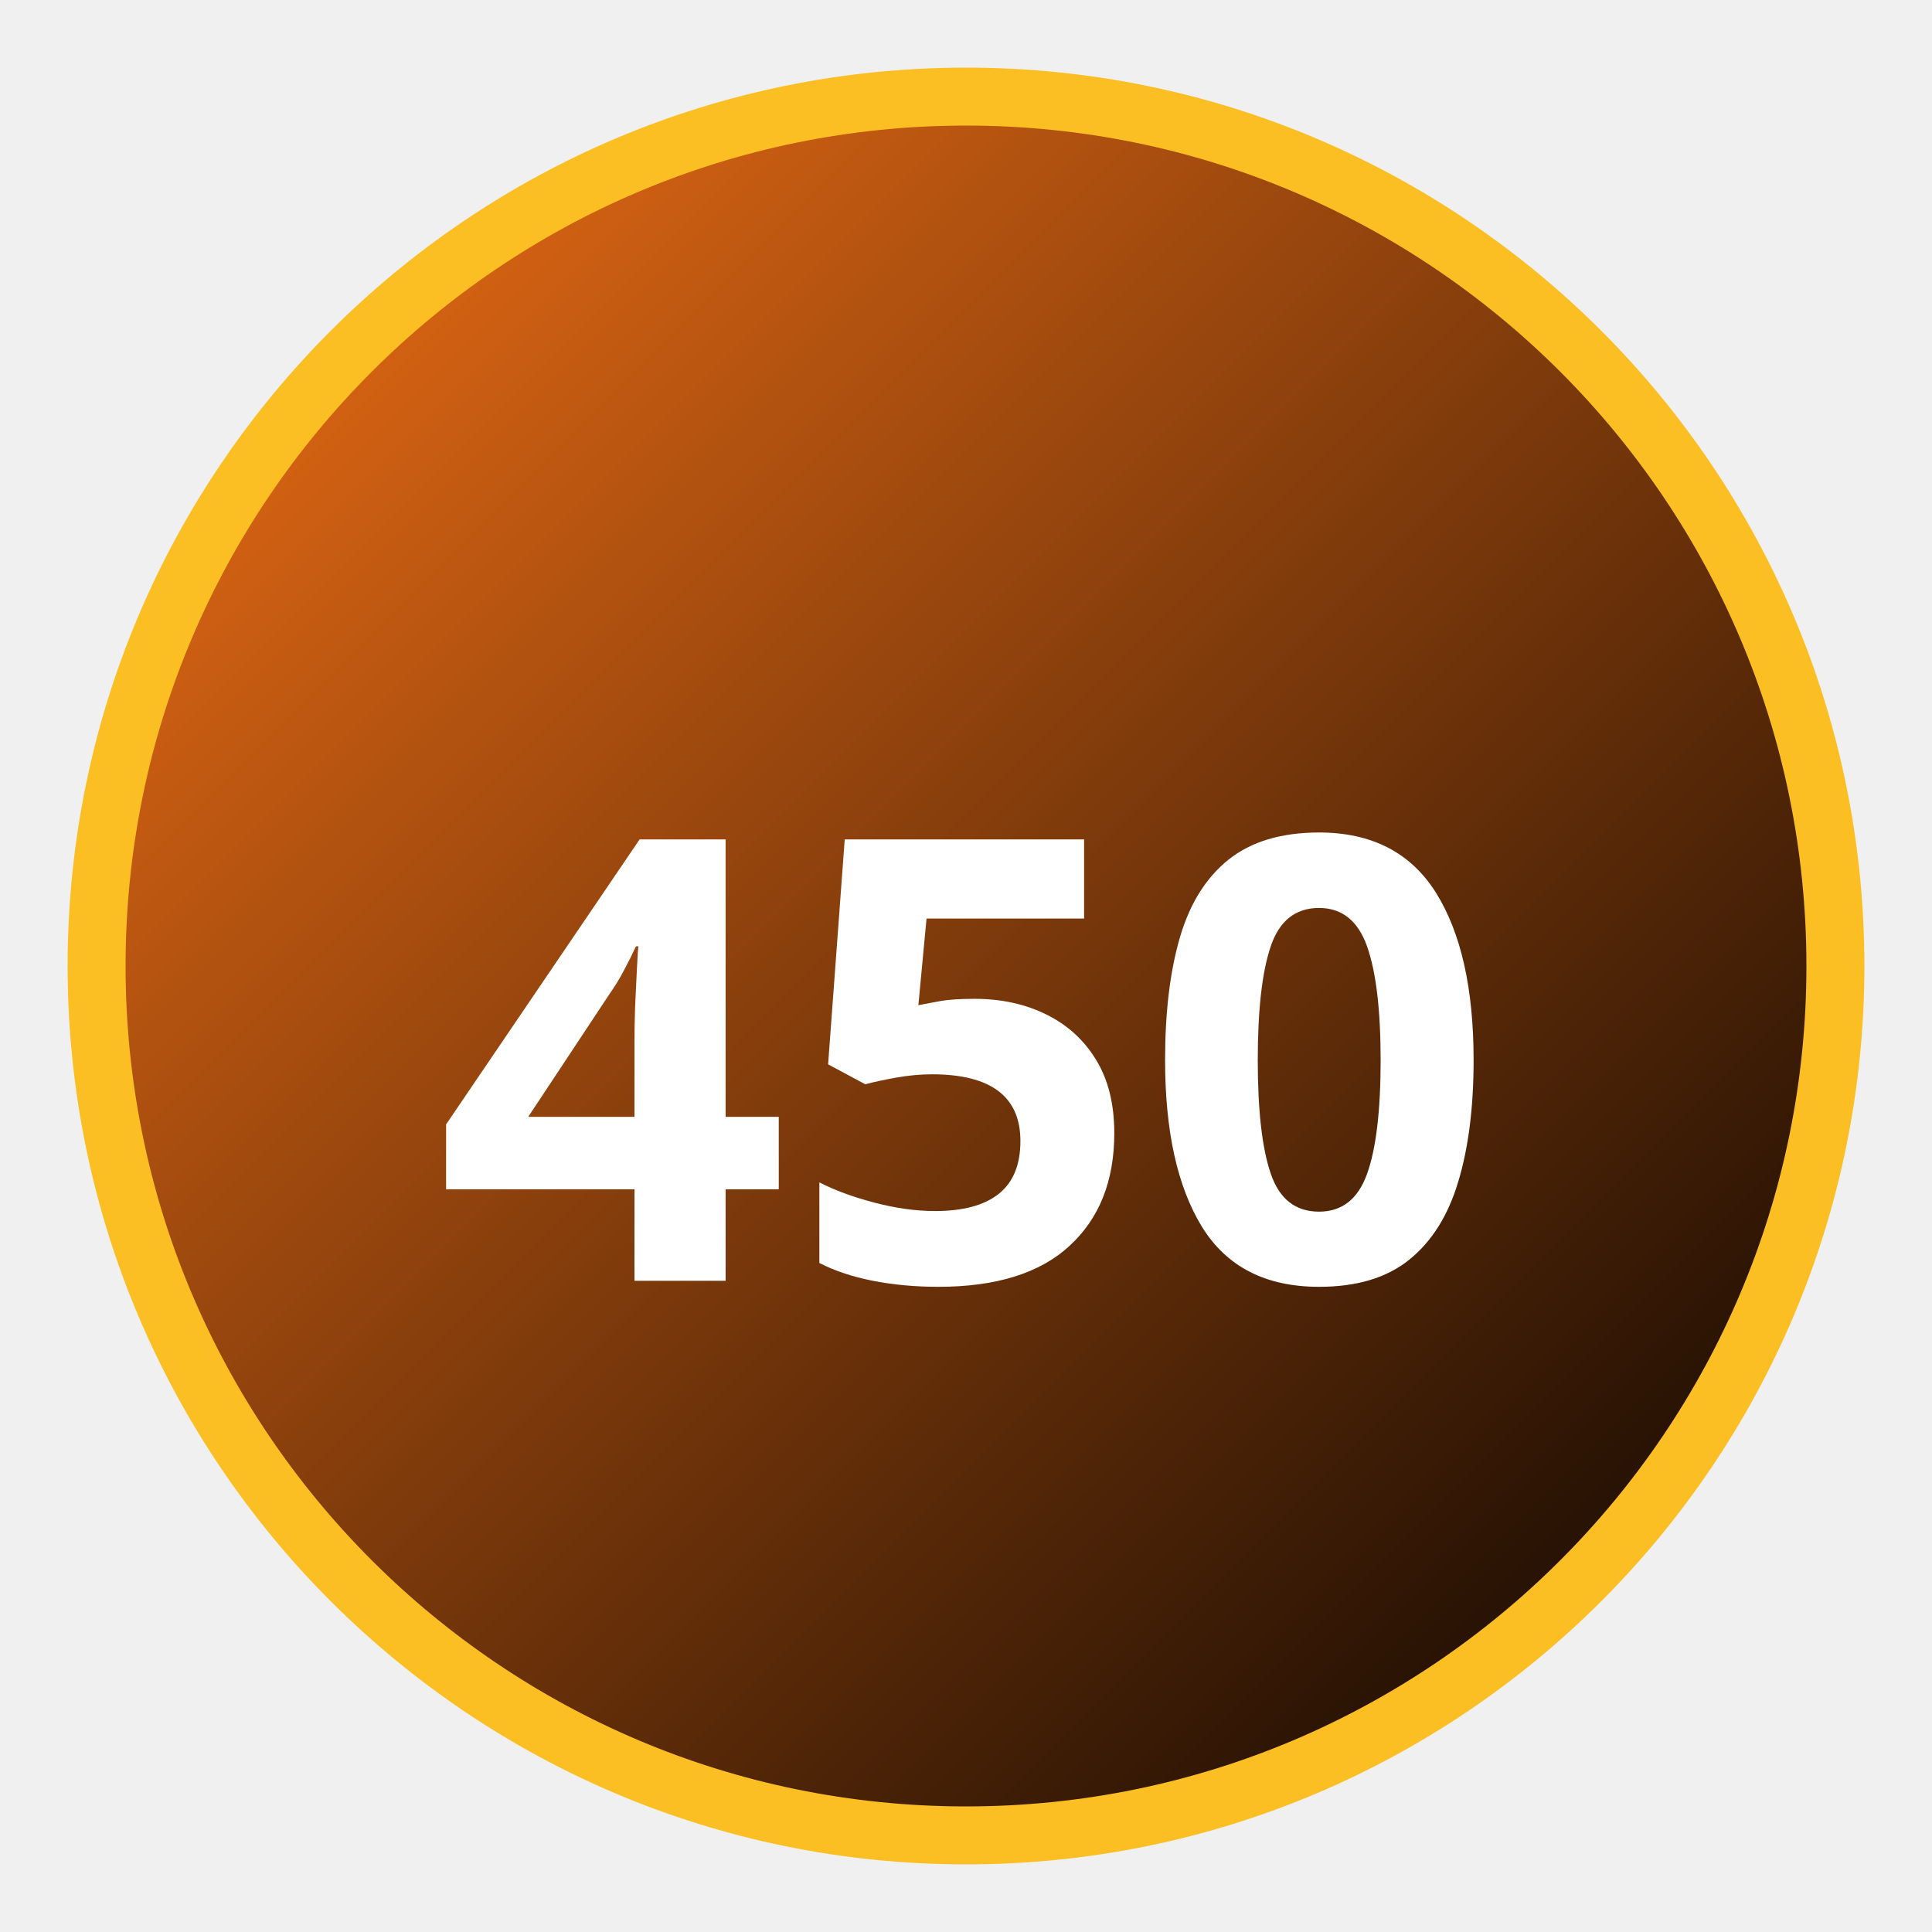
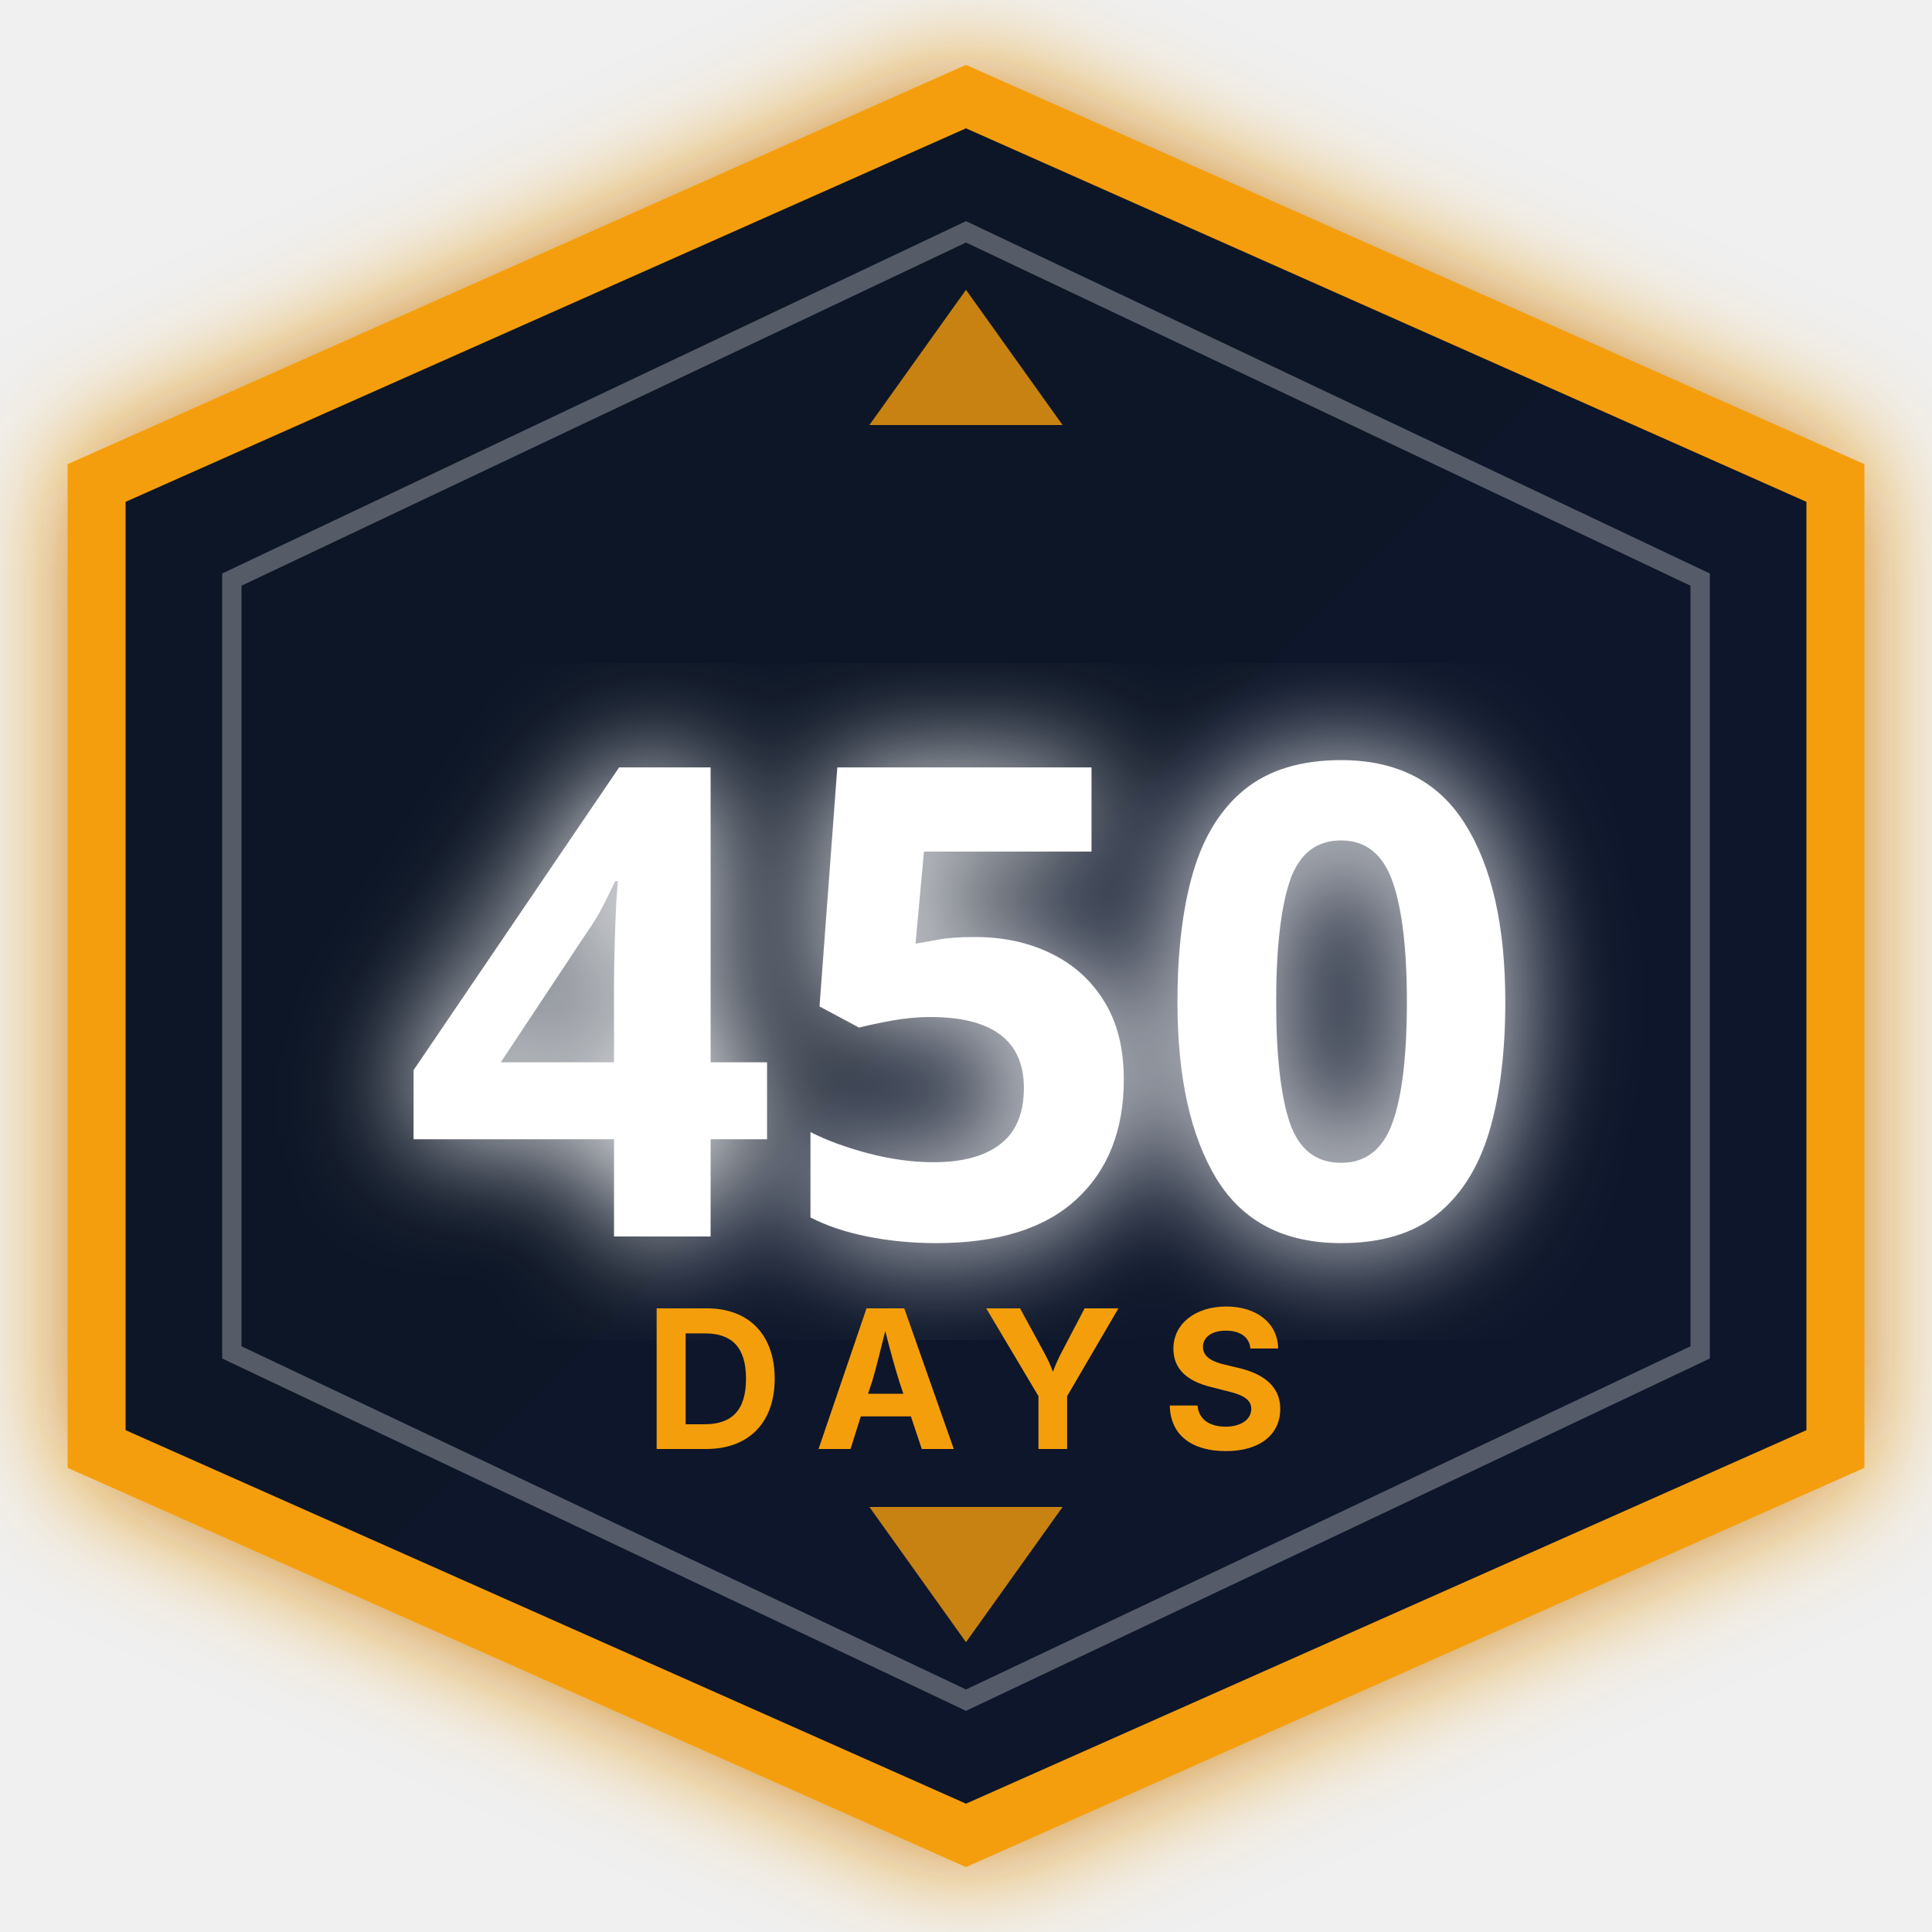
<svg xmlns="http://www.w3.org/2000/svg" viewBox="0 0 100 100">
  <defs>
-     <linearGradient id="grad" x1="0%" y1="0%" x2="100%" y2="100%">
-       <stop offset="0%" style="stop-color:#f97316;stop-opacity:1" />
-       <stop offset="100%" style="stop-color:#000000;stop-opacity:1" />
+     <filter id="glow" x="-20%" y="-20%" width="140%" height="140%">
+       <feGaussianBlur stdDeviation="3" result="blur" />
+       <feMerge>
+         <feMergeNode in="blur" />
+         <feMergeNode in="SourceGraphic" />
+       </feMerge>
+     </filter>
+     <linearGradient id="bg" x1="0%" y1="0%" x2="100%" y2="100%">
+       <stop offset="0%" stop-color="#111827" />
+       <stop offset="100%" stop-color="#0f172a" />
    </linearGradient>
  </defs>
-   <circle cx="50" cy="50" r="45" fill="url(#grad)" stroke="#fbbf24" stroke-width="3" />
-   <text x="50" y="55" font-family="sans-serif" font-size="32" font-weight="bold" fill="#ffffff" text-anchor="middle" dominant-baseline="middle">450</text>
+   <polygon points="50,5 95,25 95,75 50,95 5,75 5,25" fill="url(#bg)" stroke="#f59e0b" stroke-width="3" filter="url(#glow)" />
+   <polygon points="50,12 88,30 88,70 50,88 12,70 12,30" fill="none" stroke="#ffffff" stroke-width="1" opacity="0.3" />
+   <polygon points="50,15 55,22 45,22" fill="#f59e0b" opacity="0.8" />
+   <polygon points="50,85 55,78 45,78" fill="#f59e0b" opacity="0.8" />
+   <text x="50" y="52" font-family="Impact, 'Arial Black', sans-serif" font-size="34" font-weight="900" fill="#ffffff" text-anchor="middle" dominant-baseline="middle" filter="url(#glow)">450</text>
+   <text x="50" y="75" font-family="system-ui, -apple-system, sans-serif" font-size="10" font-weight="bold" fill="#f59e0b" text-anchor="middle" letter-spacing="2">DAYS</text>
</svg>
